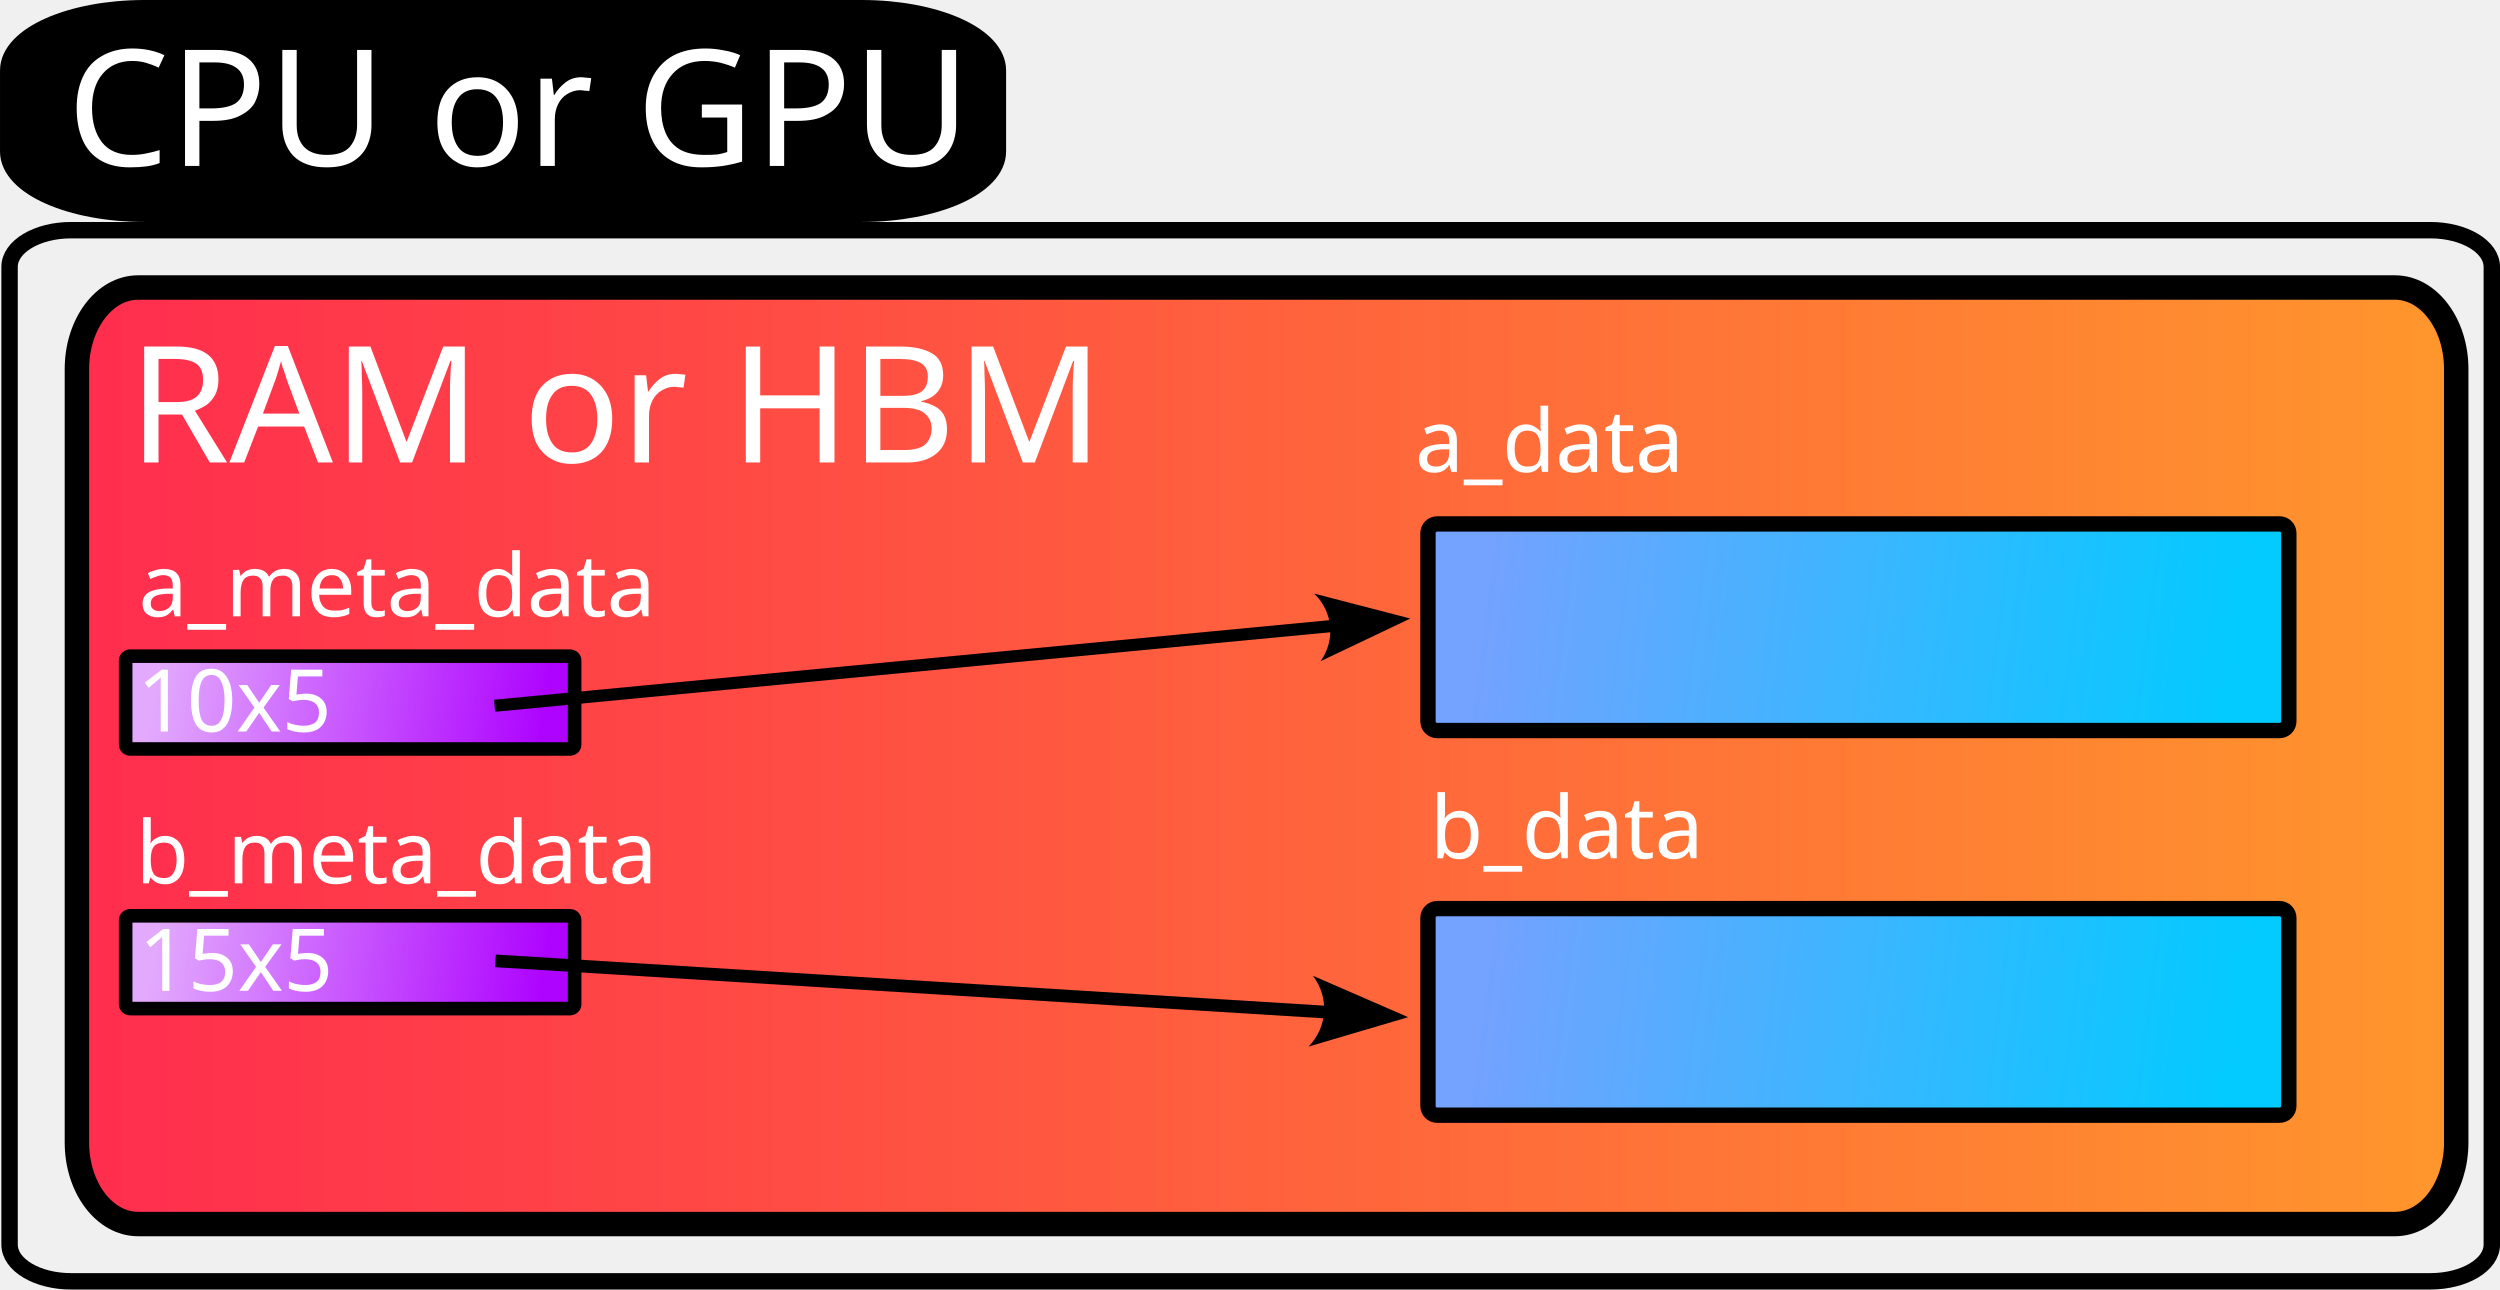
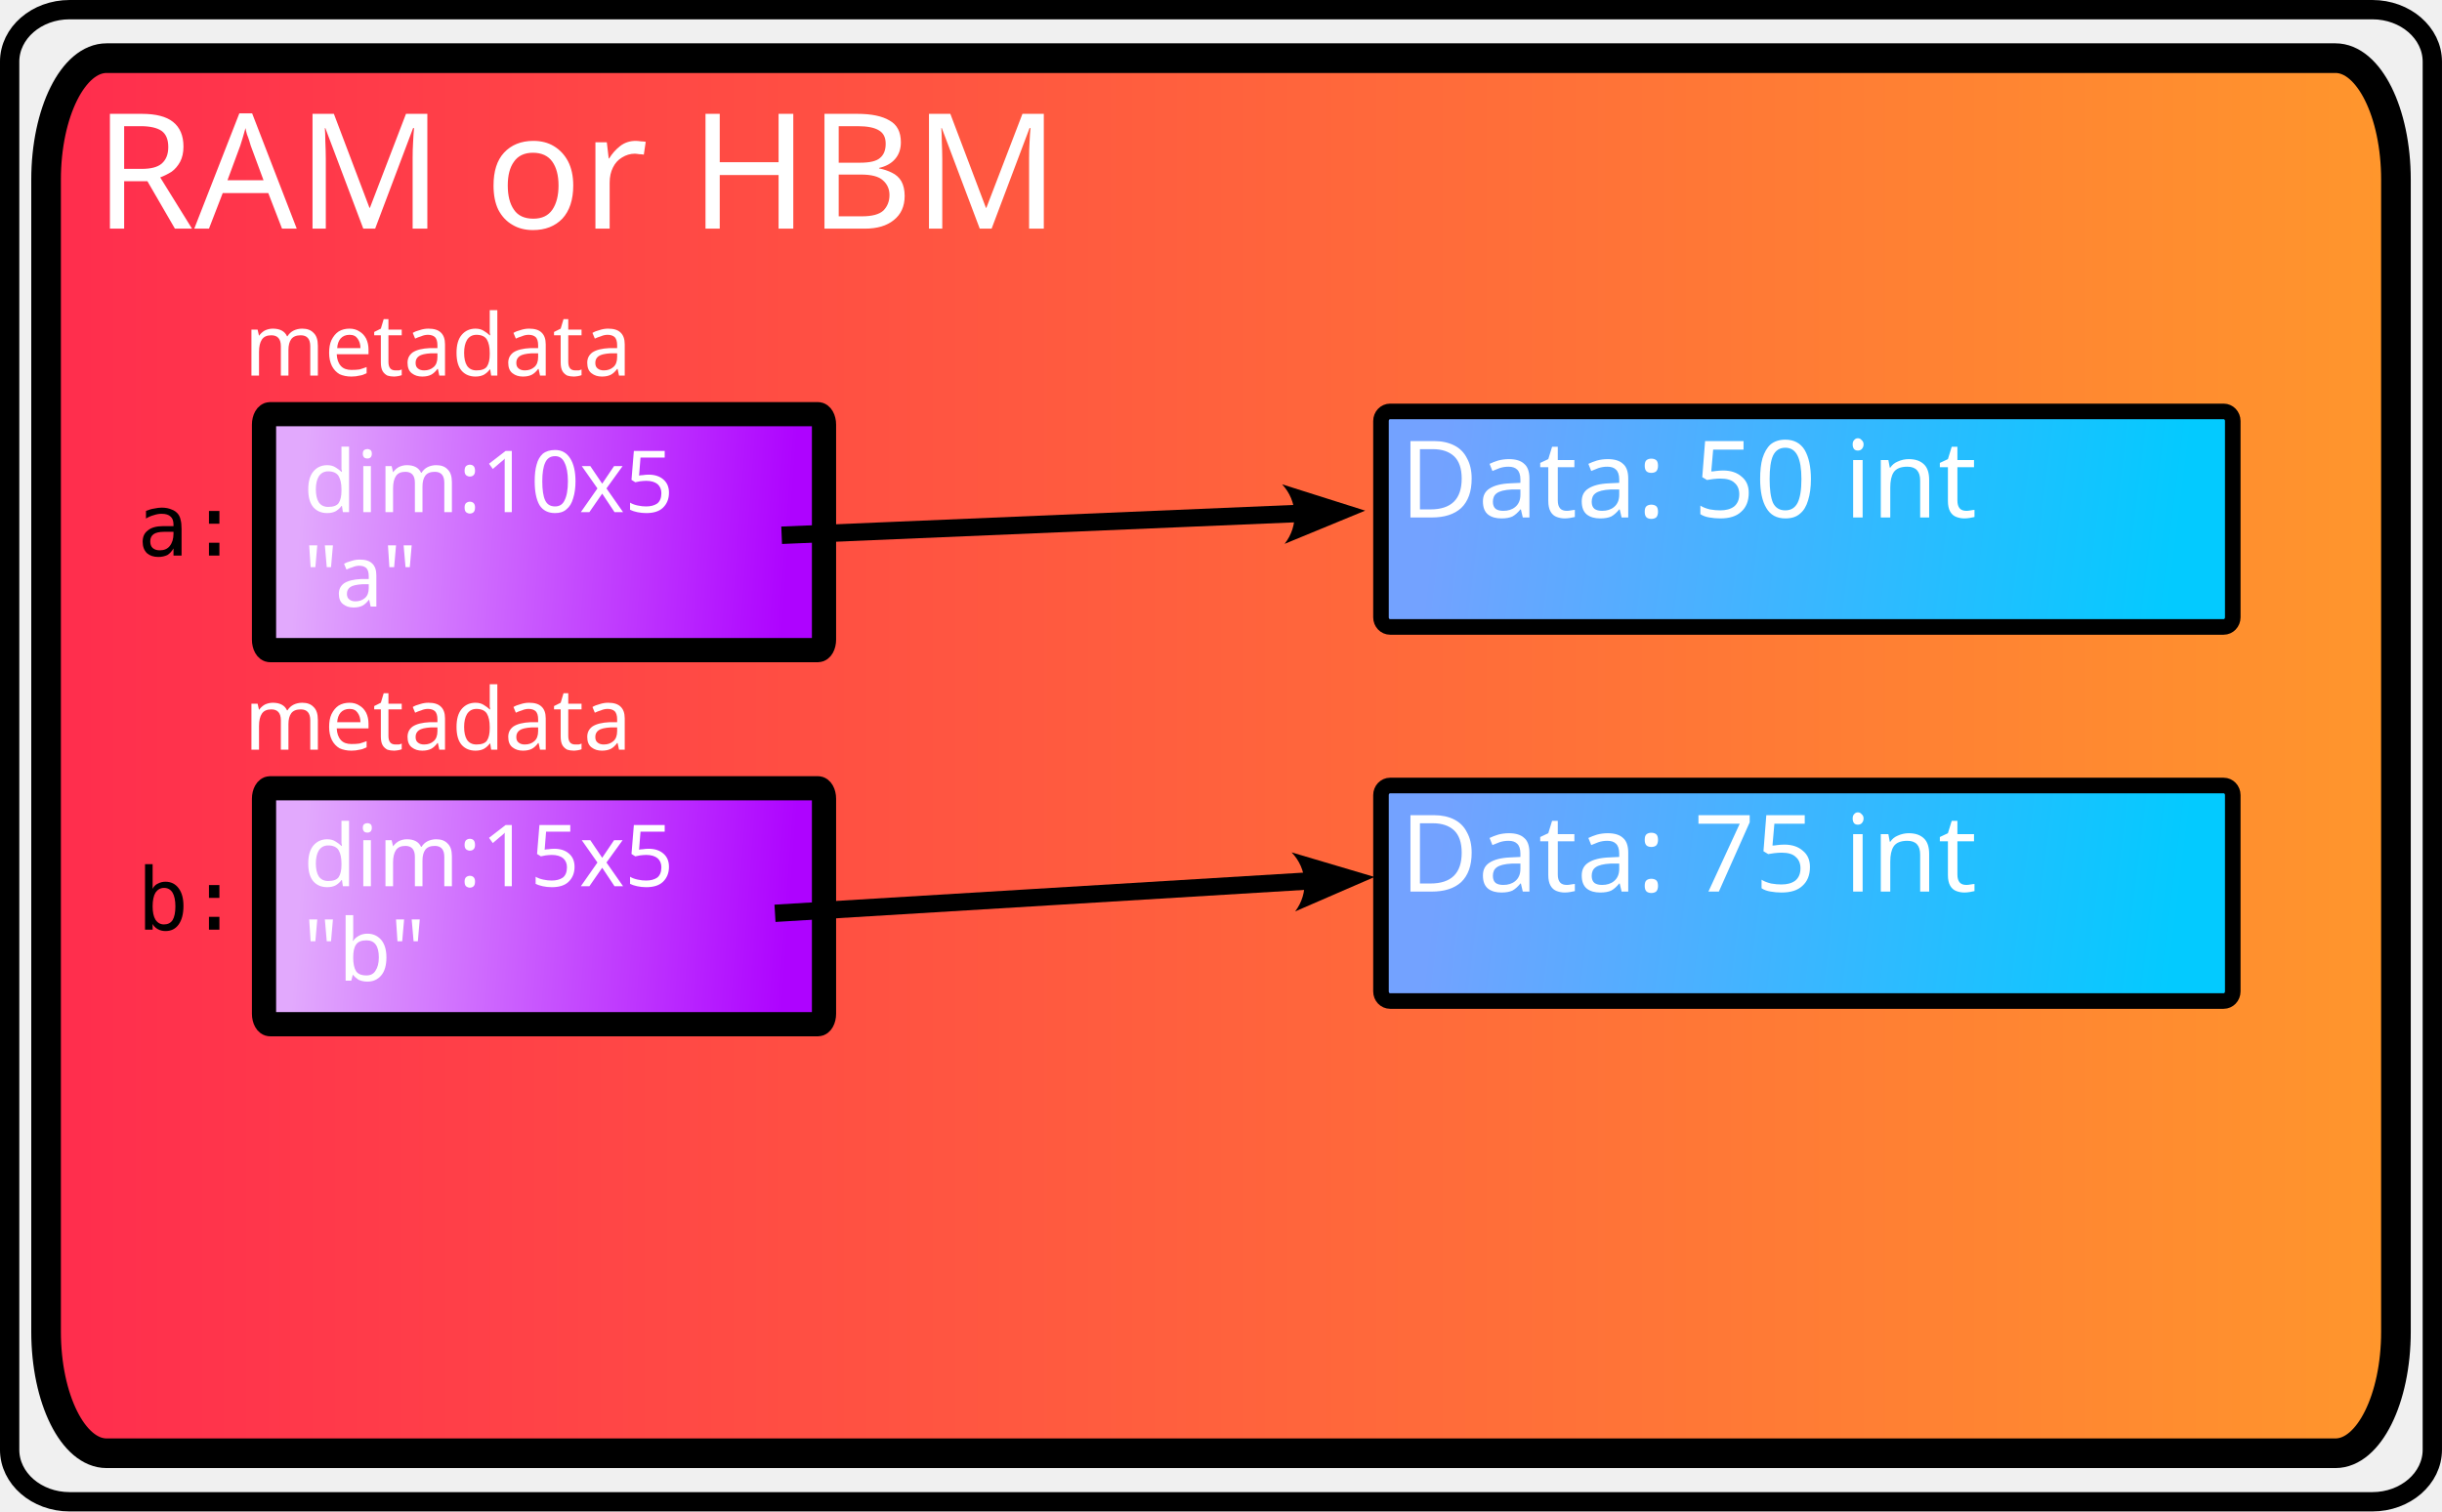
- <svg xmlns="http://www.w3.org/2000/svg" xmlns:xlink="http://www.w3.org/1999/xlink" width="81.497mm" height="42.038mm" viewBox="0 0 81.497 42.038" version="1.1" id="svg1">
+ <svg xmlns="http://www.w3.org/2000/svg" xmlns:xlink="http://www.w3.org/1999/xlink" width="80.418mm" height="49.776mm" viewBox="0 0 80.418 49.776" version="1.1" id="svg1">
  <defs id="defs1">
-     <marker style="overflow:visible" id="marker7259" refX="0" refY="0" orient="auto-start-reverse" markerWidth="7.7" markerHeight="5.6" viewBox="0 0 7.7 5.6" preserveAspectRatio="xMidYMid">
-       <path transform="scale(0.7)" d="M -2,-4 9,0 -2,4 c 2,-2.33 2,-5.66 0,-8 z" style="fill:context-stroke;fill-rule:evenodd;stroke:none" id="path7257" />
+     <marker style="overflow:visible" id="marker19160" refX="0" refY="0" orient="auto-start-reverse" markerWidth="4.7" markerHeight="3.418" viewBox="0 0 7.7 5.6" preserveAspectRatio="xMidYMid">
+       <path transform="scale(0.7)" d="M -2,-4 9,0 -2,4 c 2,-2.33 2,-5.66 0,-8 z" style="fill:context-stroke;fill-rule:evenodd;stroke:none" id="path19158" />
    </marker>
-     <marker style="overflow:visible" id="Arrow2" refX="0" refY="0" orient="auto-start-reverse" markerWidth="7.7" markerHeight="5.6" viewBox="0 0 7.7 5.6" preserveAspectRatio="xMidYMid">
+     <marker style="overflow:visible" id="Arrow2" refX="0" refY="0" orient="auto-start-reverse" markerWidth="4.7" markerHeight="3.418" viewBox="0 0 7.7 5.6" preserveAspectRatio="xMidYMid">
      <path transform="scale(0.7)" d="M -2,-4 9,0 -2,4 c 2,-2.33 2,-5.66 0,-8 z" style="fill:context-stroke;fill-rule:evenodd;stroke:none" id="arrow2L" />
    </marker>
    <rect x="-153.038" y="-179.261" width="1534.911" height="1404.992" id="rect9097" />
    <rect x="-82.158" y="326.143" width="434.887" height="185.184" id="rect355" />
    <rect x="374.059" y="314.663" width="124.451" height="47.376" id="rect3546" />
    <linearGradient id="linearGradient3545">
      <stop style="stop-color:#ae03ff;stop-opacity:1;" offset="0" id="stop3544" />
      <stop style="stop-color:#e2a9fd;stop-opacity:1;" offset="1" id="stop3545" />
    </linearGradient>
    <linearGradient id="linearGradient1955">
      <stop style="stop-color:#03caff;stop-opacity:1;" offset="0" id="stop1955" />
      <stop style="stop-color:#73a2ff;stop-opacity:1;" offset="1" id="stop1956" />
    </linearGradient>
    <linearGradient id="linearGradient50">
      <stop style="stop-color:#ff2c4e;stop-opacity:1;" offset="0" id="stop50" />
      <stop style="stop-color:#ff972c;stop-opacity:1;" offset="1" id="stop51" />
    </linearGradient>
-     <linearGradient xlink:href="#linearGradient50" id="linearGradient3544" gradientUnits="userSpaceOnUse" x1="125.845" y1="54.303" x2="204.204" y2="54.303" gradientTransform="matrix(0.9986443,0,0,1.329787,-99.51675,-44.95145)" />
+     <linearGradient xlink:href="#linearGradient50" id="linearGradient3544" gradientUnits="userSpaceOnUse" x1="125.845" y1="54.303" x2="204.204" y2="54.303" gradientTransform="matrix(0.9963341,0,0,2.001217,-99.13551,-73.61469)" />
    <rect x="374.059" y="314.663" width="124.451" height="47.376" id="rect3546-5" />
    <rect x="374.059" y="314.663" width="190.978" height="40.327" id="rect3548" />
    <rect x="374.059" y="314.663" width="124.451" height="47.376" id="rect3546-7" />
-     <linearGradient xlink:href="#linearGradient3545" id="linearGradient1" gradientUnits="userSpaceOnUse" gradientTransform="matrix(0.5215252,0,0,0.4491475,-40.50124,-0.608)" x1="157.666" y1="59.868" x2="133.444" y2="56.688" />
+     <linearGradient xlink:href="#linearGradient3545" id="linearGradient1" gradientUnits="userSpaceOnUse" gradientTransform="matrix(0.6571197,0,0,1.153807,-52.6564,-39.43936)" x1="157.666" y1="59.868" x2="133.444" y2="56.688" />
    <rect x="374.059" y="314.663" width="357.232" height="57.335" id="rect3546-1" />
-     <linearGradient xlink:href="#linearGradient1955" id="linearGradient5" gradientUnits="userSpaceOnUse" gradientTransform="translate(-60.97723,-35.11484)" x1="157.666" y1="59.868" x2="133.444" y2="56.688" />
-     <linearGradient xlink:href="#linearGradient3545" id="linearGradient5176" gradientUnits="userSpaceOnUse" gradientTransform="matrix(0.5215252,0,0,0.4491475,-40.50124,7.854767)" x1="157.666" y1="59.868" x2="133.444" y2="56.688" />
-     <linearGradient xlink:href="#linearGradient1955" id="linearGradient5997" gradientUnits="userSpaceOnUse" gradientTransform="translate(-60.97723,-22.57463)" x1="157.666" y1="59.868" x2="133.444" y2="56.688" />
+     <linearGradient xlink:href="#linearGradient1955" id="linearGradient5" gradientUnits="userSpaceOnUse" gradientTransform="matrix(0.9995313,0,0,1.053802,-60.909,-34.04864)" x1="157.666" y1="59.868" x2="133.444" y2="56.688" />
+     <linearGradient xlink:href="#linearGradient1955" id="linearGradient5997" gradientUnits="userSpaceOnUse" gradientTransform="matrix(0.9995313,0,0,1.053802,-60.909,-21.72846)" x1="157.666" y1="59.868" x2="133.444" y2="56.688" />
+     <linearGradient xlink:href="#linearGradient3545" id="linearGradient1655" gradientUnits="userSpaceOnUse" gradientTransform="matrix(0.6571197,0,0,1.153807,-52.6564,-27.11917)" x1="157.666" y1="59.868" x2="133.444" y2="56.688" />
  </defs>
-   <g id="layer1" transform="translate(-23.996,-2.622532)">
-     <rect style="fill:none;stroke:#000000;stroke-width:0.535" id="rect1974" width="80.918" height="34.266" x="24.308" y="10.126" rx="2.004" ry="1.196" />
-     <rect style="fill:url(#linearGradient3544);stroke:#000000;stroke-width:0.796" id="rect1975" width="77.563" height="30.53" x="26.503" y="11.995" rx="1.997" ry="2.66" />
-     <rect style="fill:#000000;fill-opacity:1;stroke:#000000;stroke-width:0.725;stroke-dasharray:none;stroke-opacity:1" id="rect1976" width="32.072" height="6.511" x="24.359" y="2.985" rx="4.352" ry="1.933" />
-     <text xml:space="preserve" style="font-weight:300;font-size:5.292px;line-height:106%;font-family:'Clear Sans Light';-inkscape-font-specification:'Clear Sans Light, Light';text-align:center;text-decoration-color:#000000;letter-spacing:0px;word-spacing:0px;fill:#ff972c;stroke:#000000;stroke-width:0.691" x="26.168" y="8.034" id="text1976">
-       <tspan id="tspan1976" style="fill:#ffffff;fill-opacity:1;stroke:none;stroke-width:0.691" x="26.168" y="8.034">CPU or GPU</tspan>
-     </text>
+   <g id="layer1" transform="translate(-25.07547,-10.169)">
+     <rect style="fill:none;stroke:#000000;stroke-width:0.636" id="rect1974" width="79.782" height="49.14" x="25.393" y="10.487" rx="1.976" ry="1.715" />
+     <rect style="fill:url(#linearGradient3544);stroke:#000000;stroke-width:0.976;stroke-dasharray:none" id="rect1975" width="77.384" height="45.945" x="26.593" y="12.084" rx="1.993" ry="4.002" />
    <text xml:space="preserve" style="font-weight:300;font-size:5.292px;line-height:106%;font-family:'Clear Sans Light';-inkscape-font-specification:'Clear Sans Light, Light';text-align:center;text-decoration-color:#000000;letter-spacing:0px;word-spacing:0px;fill:#ff972c;stroke:#000000;stroke-width:0.691" x="28.181" y="17.7" id="text1977">
      <tspan id="tspan1977" style="fill:#ffffff;fill-opacity:1;stroke:none;stroke-width:0.691" x="28.181" y="17.7">RAM or HBM</tspan>
      <tspan style="fill:#ffffff;fill-opacity:1;stroke:none;stroke-width:0.691" x="28.181" y="23.31" id="tspan2162" />
    </text>
-     <rect style="fill:url(#linearGradient1);fill-opacity:1;stroke:#000000;stroke-width:0.443;stroke-dasharray:none;stroke-opacity:1" id="rect3527-1" width="14.636" height="3.025" x="28.092" y="24.013" rx="0.156" ry="0.135" />
-     <rect style="fill:url(#linearGradient5176);fill-opacity:1;stroke:#000000;stroke-width:0.443;stroke-dasharray:none;stroke-opacity:1" id="rect3527-1-1" width="14.636" height="3.025" x="28.092" y="32.476" rx="0.156" ry="0.135" />
-     <text xml:space="preserve" style="font-weight:300;font-size:2.822px;line-height:106%;font-family:'Clear Sans Light';-inkscape-font-specification:'Clear Sans Light, Light';text-align:center;text-decoration-color:#000000;letter-spacing:0px;word-spacing:0px;fill:#ff972c;stroke:#000000;stroke-width:0.691" x="28.518" y="22.717" id="text3527">
-       <tspan id="tspan3527" style="font-size:2.822px;fill:#ffffff;fill-opacity:1;stroke:none;stroke-width:0.691" x="28.518" y="22.717">a_meta_data</tspan>
-       <tspan style="font-size:2.822px;fill:#ffffff;fill-opacity:1;stroke:none;stroke-width:0.691" x="28.518" y="25.709" id="tspan2255" />
+     <rect style="fill:url(#linearGradient1);fill-opacity:1;stroke:#000000;stroke-width:0.797;stroke-dasharray:none;stroke-opacity:1" id="rect3527-1" width="18.441" height="7.771" x="33.77" y="23.809" rx="0.197" ry="0.346" />
+     <text xml:space="preserve" style="font-weight:300;font-size:2.822px;line-height:106%;font-family:'Clear Sans Light';-inkscape-font-specification:'Clear Sans Light, Light';text-align:center;text-decoration-color:#000000;letter-spacing:0px;word-spacing:0px;fill:#ff972c;stroke:#000000;stroke-width:0.691" x="33.121" y="22.539" id="text3527">
+       <tspan id="tspan3527" style="font-size:2.822px;fill:#ffffff;fill-opacity:1;stroke:none;stroke-width:0.691" x="33.121" y="22.539">metadata</tspan>
+       <tspan style="font-size:2.822px;fill:#ffffff;fill-opacity:1;stroke:none;stroke-width:0.691" x="33.121" y="25.53" id="tspan2255" />
    </text>
-     <text xml:space="preserve" style="font-weight:300;font-size:2.822px;line-height:106%;font-family:'Clear Sans Light';-inkscape-font-specification:'Clear Sans Light, Light';text-align:center;text-decoration-color:#000000;letter-spacing:0px;word-spacing:0px;fill:#ff972c;stroke:#000000;stroke-width:0.691" x="28.426" y="31.417" id="text3527-6">
-       <tspan id="tspan3527-0" style="font-size:2.822px;fill:#ffffff;fill-opacity:1;stroke:none;stroke-width:0.691" x="28.426" y="31.417">b_meta_data</tspan>
-       <tspan style="font-size:2.822px;fill:#ffffff;fill-opacity:1;stroke:none;stroke-width:0.691" x="28.426" y="34.409" id="tspan2255-6" />
+     <text xml:space="preserve" style="font-weight:300;font-size:2.822px;line-height:106%;font-family:'Clear Sans Light';-inkscape-font-specification:'Clear Sans Light, Light';text-align:center;text-decoration-color:#000000;letter-spacing:0px;word-spacing:0px;fill:#ff972c;stroke:#000000;stroke-width:0.691" x="35.069" y="27.036" id="text3527-0">
+       <tspan id="tspan3527-9" style="font-size:2.822px;fill:#ffffff;fill-opacity:1;stroke:none;stroke-width:0.691" x="35.069" y="27.036">dim:10x5</tspan>
+       <tspan style="font-size:2.822px;fill:#ffffff;fill-opacity:1;stroke:none;stroke-width:0.691" x="35.069" y="30.027" id="tspan2255-3" />
    </text>
-     <text xml:space="preserve" style="font-weight:300;font-size:2.822px;line-height:106%;font-family:'Clear Sans Light';-inkscape-font-specification:'Clear Sans Light, Light';text-align:center;text-decoration-color:#000000;letter-spacing:0px;word-spacing:0px;fill:#ff972c;stroke:#000000;stroke-width:0.691" x="28.469" y="26.471" id="text3527-0">
-       <tspan id="tspan3527-9" style="font-size:2.822px;fill:#ffffff;fill-opacity:1;stroke:none;stroke-width:0.691" x="28.469" y="26.471">10x5</tspan>
-       <tspan style="font-size:2.822px;fill:#ffffff;fill-opacity:1;stroke:none;stroke-width:0.691" x="28.469" y="29.462" id="tspan2255-3" />
+     <text xml:space="preserve" style="font-weight:300;font-size:2.822px;line-height:106%;font-family:'Clear Sans Light';-inkscape-font-specification:'Clear Sans Light, Light';text-align:center;text-decoration-color:#000000;letter-spacing:0px;word-spacing:0px;fill:#ff972c;stroke:#000000;stroke-width:0.691" x="35.069" y="30.145" id="text3527-0-3">
+       <tspan id="tspan3527-9-6" style="font-size:2.822px;fill:#ffffff;fill-opacity:1;stroke:none;stroke-width:0.691" x="35.069" y="30.145">"a"</tspan>
+       <tspan style="font-size:2.822px;fill:#ffffff;fill-opacity:1;stroke:none;stroke-width:0.691" x="35.069" y="33.137" id="tspan2255-3-7" />
    </text>
-     <text xml:space="preserve" style="font-weight:300;font-size:2.822px;line-height:106%;font-family:'Clear Sans Light';-inkscape-font-specification:'Clear Sans Light, Light';text-align:center;text-decoration-color:#000000;letter-spacing:0px;word-spacing:0px;fill:#ff972c;stroke:#000000;stroke-width:0.691" x="28.521" y="34.922" id="text3527-0-8">
-       <tspan id="tspan3527-9-7" style="font-size:2.822px;fill:#ffffff;fill-opacity:1;stroke:none;stroke-width:0.691" x="28.521" y="34.922">15x5</tspan>
-       <tspan style="font-size:2.822px;fill:#ffffff;fill-opacity:1;stroke:none;stroke-width:0.691" x="28.521" y="37.913" id="tspan2255-3-9" />
+     <rect style="fill:url(#linearGradient5);fill-opacity:1;stroke:#000000;stroke-width:0.513;stroke-dasharray:none;stroke-opacity:1" id="rect1954-2-1" width="28.05" height="7.098" x="70.553" y="23.718" rx="0.3" ry="0.316" />
+     <rect style="fill:url(#linearGradient5997);fill-opacity:1;stroke:#000000;stroke-width:0.513;stroke-dasharray:none;stroke-opacity:1" id="rect1954-2-1-7" width="28.05" height="7.098" x="70.553" y="36.038" rx="0.3" ry="0.316" />
+     <text xml:space="preserve" style="font-weight:300;font-size:3.528px;line-height:106%;font-family:'Clear Sans Light';-inkscape-font-specification:'Clear Sans Light, Light';text-align:center;text-decoration-color:#000000;letter-spacing:0px;word-spacing:0px;fill:#ffffff;fill-opacity:1;stroke:#000000;stroke-width:0.691" x="71.181" y="27.213" id="text3527-5-2">
+       <tspan id="tspan3527-4-8" style="font-size:3.528px;fill:#ffffff;fill-opacity:1;stroke:none;stroke-width:0.691" x="71.181" y="27.213">Data: 50 int</tspan>
    </text>
-     <rect style="fill:url(#linearGradient5);fill-opacity:1;stroke:#000000;stroke-width:0.5;stroke-dasharray:none;stroke-opacity:1" id="rect1954-2-1" width="28.063" height="6.735" x="70.546" y="19.702" rx="0.3" ry="0.3" />
-     <rect style="fill:url(#linearGradient5997);fill-opacity:1;stroke:#000000;stroke-width:0.5;stroke-dasharray:none;stroke-opacity:1" id="rect1954-2-1-7" width="28.063" height="6.735" x="70.546" y="32.242" rx="0.3" ry="0.3" />
-     <text xml:space="preserve" style="font-weight:300;font-size:2.822px;line-height:106%;font-family:'Clear Sans Light';-inkscape-font-specification:'Clear Sans Light, Light';text-align:center;text-decoration-color:#000000;letter-spacing:0px;word-spacing:0px;fill:#ffffff;fill-opacity:1;stroke:#000000;stroke-width:0.691" x="70.129" y="18.004" id="text3527-5-2">
-       <tspan id="tspan3527-4-8" style="font-size:2.822px;fill:#ffffff;fill-opacity:1;stroke:none;stroke-width:0.691" x="70.129" y="18.004">a_data</tspan>
-     </text>
-     <text xml:space="preserve" style="font-weight:300;font-size:2.822px;line-height:106%;font-family:'Clear Sans Light';-inkscape-font-specification:'Clear Sans Light, Light';text-align:center;text-decoration-color:#000000;letter-spacing:0px;word-spacing:0px;fill:#ffffff;fill-opacity:1;stroke:#000000;stroke-width:0.691" x="70.618" y="30.602" id="text3527-5-2-2">
-       <tspan style="font-size:2.822px;fill:#ffffff;fill-opacity:1;stroke:none;stroke-width:0.691" x="70.618" y="30.602" id="tspan6000">b_data</tspan>
+     <text xml:space="preserve" style="font-weight:300;font-size:3.528px;line-height:106%;font-family:'Clear Sans Light';-inkscape-font-specification:'Clear Sans Light, Light';text-align:center;text-decoration-color:#000000;letter-spacing:0px;word-spacing:0px;fill:#ffffff;fill-opacity:1;stroke:#000000;stroke-width:0.691" x="71.181" y="39.533" id="text3527-5-2-2">
+       <tspan id="tspan3527-4-8-8" style="font-size:3.528px;fill:#ffffff;fill-opacity:1;stroke:none;stroke-width:0.691" x="71.181" y="39.533">Data: 75 int</tspan>
    </text>
    <text xml:space="preserve" transform="matrix(0.2645833,0,0,0.2645833,-48.74488,2.622532)" id="text9095" style="white-space:pre;shape-inside:url(#rect9097);display:inline;fill:none" />
-     <text xml:space="preserve" style="font-style:normal;font-variant:normal;font-weight:300;font-stretch:normal;font-size:2.822px;line-height:106%;font-family:'Clear Sans Light';-inkscape-font-specification:'Clear Sans Light,  Light';white-space:pre;inline-size:12.443;fill:none;stroke:#000000;stroke-width:0.621;stroke-opacity:1" x="-4.242" y="31.481" id="text3193" />
-     <path style="fill:#000000;stroke:#000000;stroke-width:0.395;stroke-dasharray:none;stroke-opacity:1;marker-end:url(#Arrow2)" d="m 40.12,25.629 27.373,-2.607" id="path6415" />
-     <path style="fill:#000000;stroke:#000000;stroke-width:0.413;stroke-dasharray:none;stroke-opacity:1;marker-end:url(#marker7259)" d="m 40.147,33.945 27.156,1.676" id="path7255" />
+     <text xml:space="preserve" style="font-style:normal;font-variant:normal;font-weight:300;font-stretch:normal;font-size:2.822px;line-height:106%;font-family:'Clear Sans Light';-inkscape-font-specification:'Clear Sans Light,  Light';white-space:pre;inline-size:12.443;display:inline;fill:none;stroke:#000000;stroke-width:0.621;stroke-opacity:1" x="-4.242" y="31.481" id="text3193" />
+     <text xml:space="preserve" style="font-style:normal;font-variant:normal;font-weight:normal;font-stretch:normal;font-size:2.822px;font-family:monospace;-inkscape-font-specification:monospace;fill:#000000;stroke:#000000;stroke-width:0.421;stroke-opacity:0" x="29.584" y="28.465" id="text627">
+       <tspan id="tspan625" style="font-style:normal;font-variant:normal;font-weight:normal;font-stretch:normal;font-family:monospace;-inkscape-font-specification:monospace;stroke:#000000;stroke-width:0.421;stroke-opacity:0" x="29.584" y="28.465">a:</tspan>
+     </text>
+     <rect style="fill:url(#linearGradient1655);fill-opacity:1;stroke:#000000;stroke-width:0.797;stroke-dasharray:none;stroke-opacity:1" id="rect3527-1-5" width="18.441" height="7.771" x="33.77" y="36.129" rx="0.197" ry="0.346" />
+     <text xml:space="preserve" style="font-weight:300;font-size:2.822px;line-height:106%;font-family:'Clear Sans Light';-inkscape-font-specification:'Clear Sans Light, Light';text-align:center;text-decoration-color:#000000;letter-spacing:0px;word-spacing:0px;fill:#ff972c;stroke:#000000;stroke-width:0.691" x="33.121" y="34.859" id="text3527-6">
+       <tspan id="tspan3527-2" style="font-size:2.822px;fill:#ffffff;fill-opacity:1;stroke:none;stroke-width:0.691" x="33.121" y="34.859">metadata</tspan>
+       <tspan style="font-size:2.822px;fill:#ffffff;fill-opacity:1;stroke:none;stroke-width:0.691" x="33.121" y="37.851" id="tspan2255-9" />
+     </text>
+     <text xml:space="preserve" style="font-weight:300;font-size:2.822px;line-height:106%;font-family:'Clear Sans Light';-inkscape-font-specification:'Clear Sans Light, Light';text-align:center;text-decoration-color:#000000;letter-spacing:0px;word-spacing:0px;fill:#ff972c;stroke:#000000;stroke-width:0.691" x="35.069" y="39.356" id="text3527-0-1">
+       <tspan id="tspan3527-9-2" style="font-size:2.822px;fill:#ffffff;fill-opacity:1;stroke:none;stroke-width:0.691" x="35.069" y="39.356">dim:15x5</tspan>
+       <tspan style="font-size:2.822px;fill:#ffffff;fill-opacity:1;stroke:none;stroke-width:0.691" x="35.069" y="42.348" id="tspan2255-3-70" />
+     </text>
+     <text xml:space="preserve" style="font-weight:300;font-size:2.822px;line-height:106%;font-family:'Clear Sans Light';-inkscape-font-specification:'Clear Sans Light, Light';text-align:center;text-decoration-color:#000000;letter-spacing:0px;word-spacing:0px;fill:#ff972c;stroke:#000000;stroke-width:0.691" x="35.069" y="42.466" id="text3527-0-3-9">
+       <tspan id="tspan3527-9-6-3" style="font-size:2.822px;fill:#ffffff;fill-opacity:1;stroke:none;stroke-width:0.691" x="35.069" y="42.466">"b"</tspan>
+       <tspan style="font-size:2.822px;fill:#ffffff;fill-opacity:1;stroke:none;stroke-width:0.691" x="35.069" y="45.457" id="tspan2255-3-7-6" />
+     </text>
+     <text xml:space="preserve" style="font-style:normal;font-variant:normal;font-weight:normal;font-stretch:normal;font-size:2.822px;font-family:monospace;-inkscape-font-specification:monospace;fill:#000000;stroke:#000000;stroke-width:0.421;stroke-opacity:0" x="29.584" y="40.785" id="text627-0">
+       <tspan style="font-style:normal;font-variant:normal;font-weight:normal;font-stretch:normal;font-family:monospace;-inkscape-font-specification:monospace;stroke:#000000;stroke-width:0.421;stroke-opacity:0" x="29.584" y="40.785" id="tspan1669">b:</tspan>
+     </text>
+     <path style="fill:none;stroke:#000000;stroke-width:0.421;stroke-opacity:0" d="M 52.211,40.015 70.546,39.399" id="path17894" />
+     <path style="fill:none;stroke:#000000;stroke-width:0.421;stroke-opacity:0" d="m 52.211,40.015 v 0 0 L 70.546,39.399" id="path17896" />
+     <path style="fill:none;stroke:#000000;stroke-width:0.57;stroke-dasharray:none;stroke-opacity:1;marker-end:url(#Arrow2)" d="m 50.597,40.247 17.557,-1.064" id="path18509" />
+     <path style="fill:none;stroke:#000000;stroke-width:0.574;stroke-dasharray:none;stroke-opacity:1;marker-end:url(#marker19160)" d="M 50.816,27.797 67.828,27.079 v 0" id="path19156" />
  </g>
</svg>
